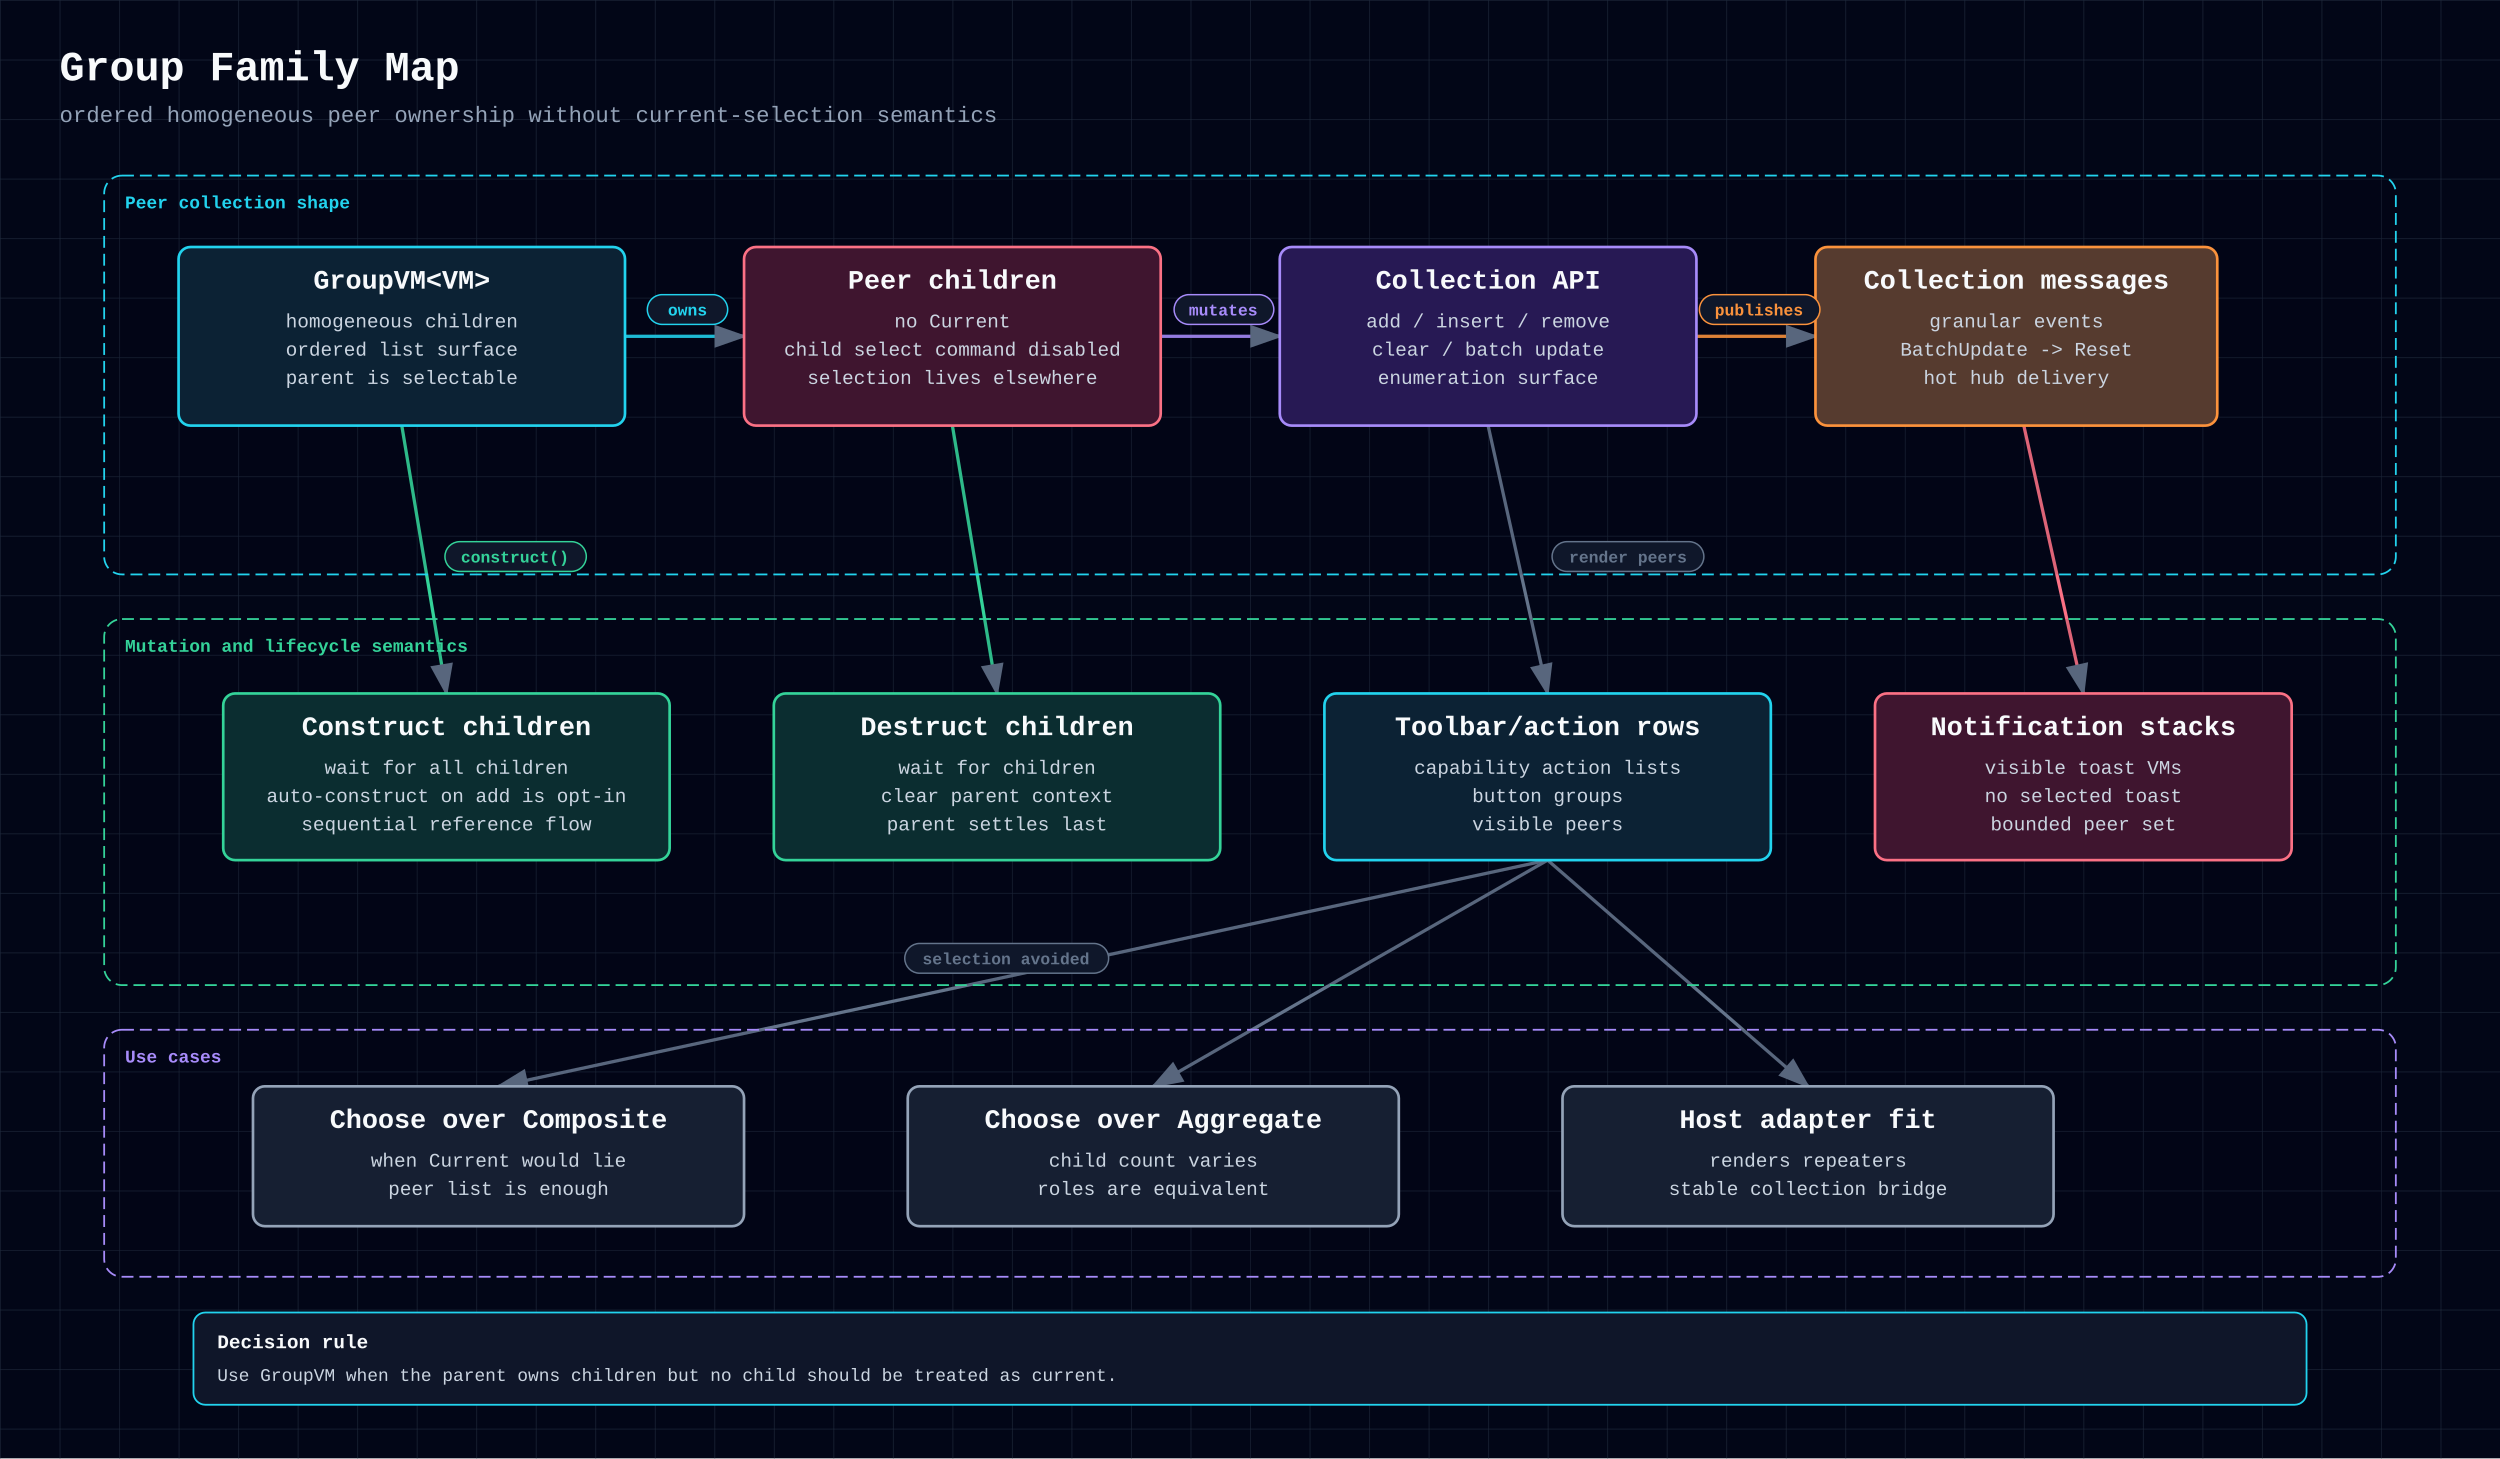
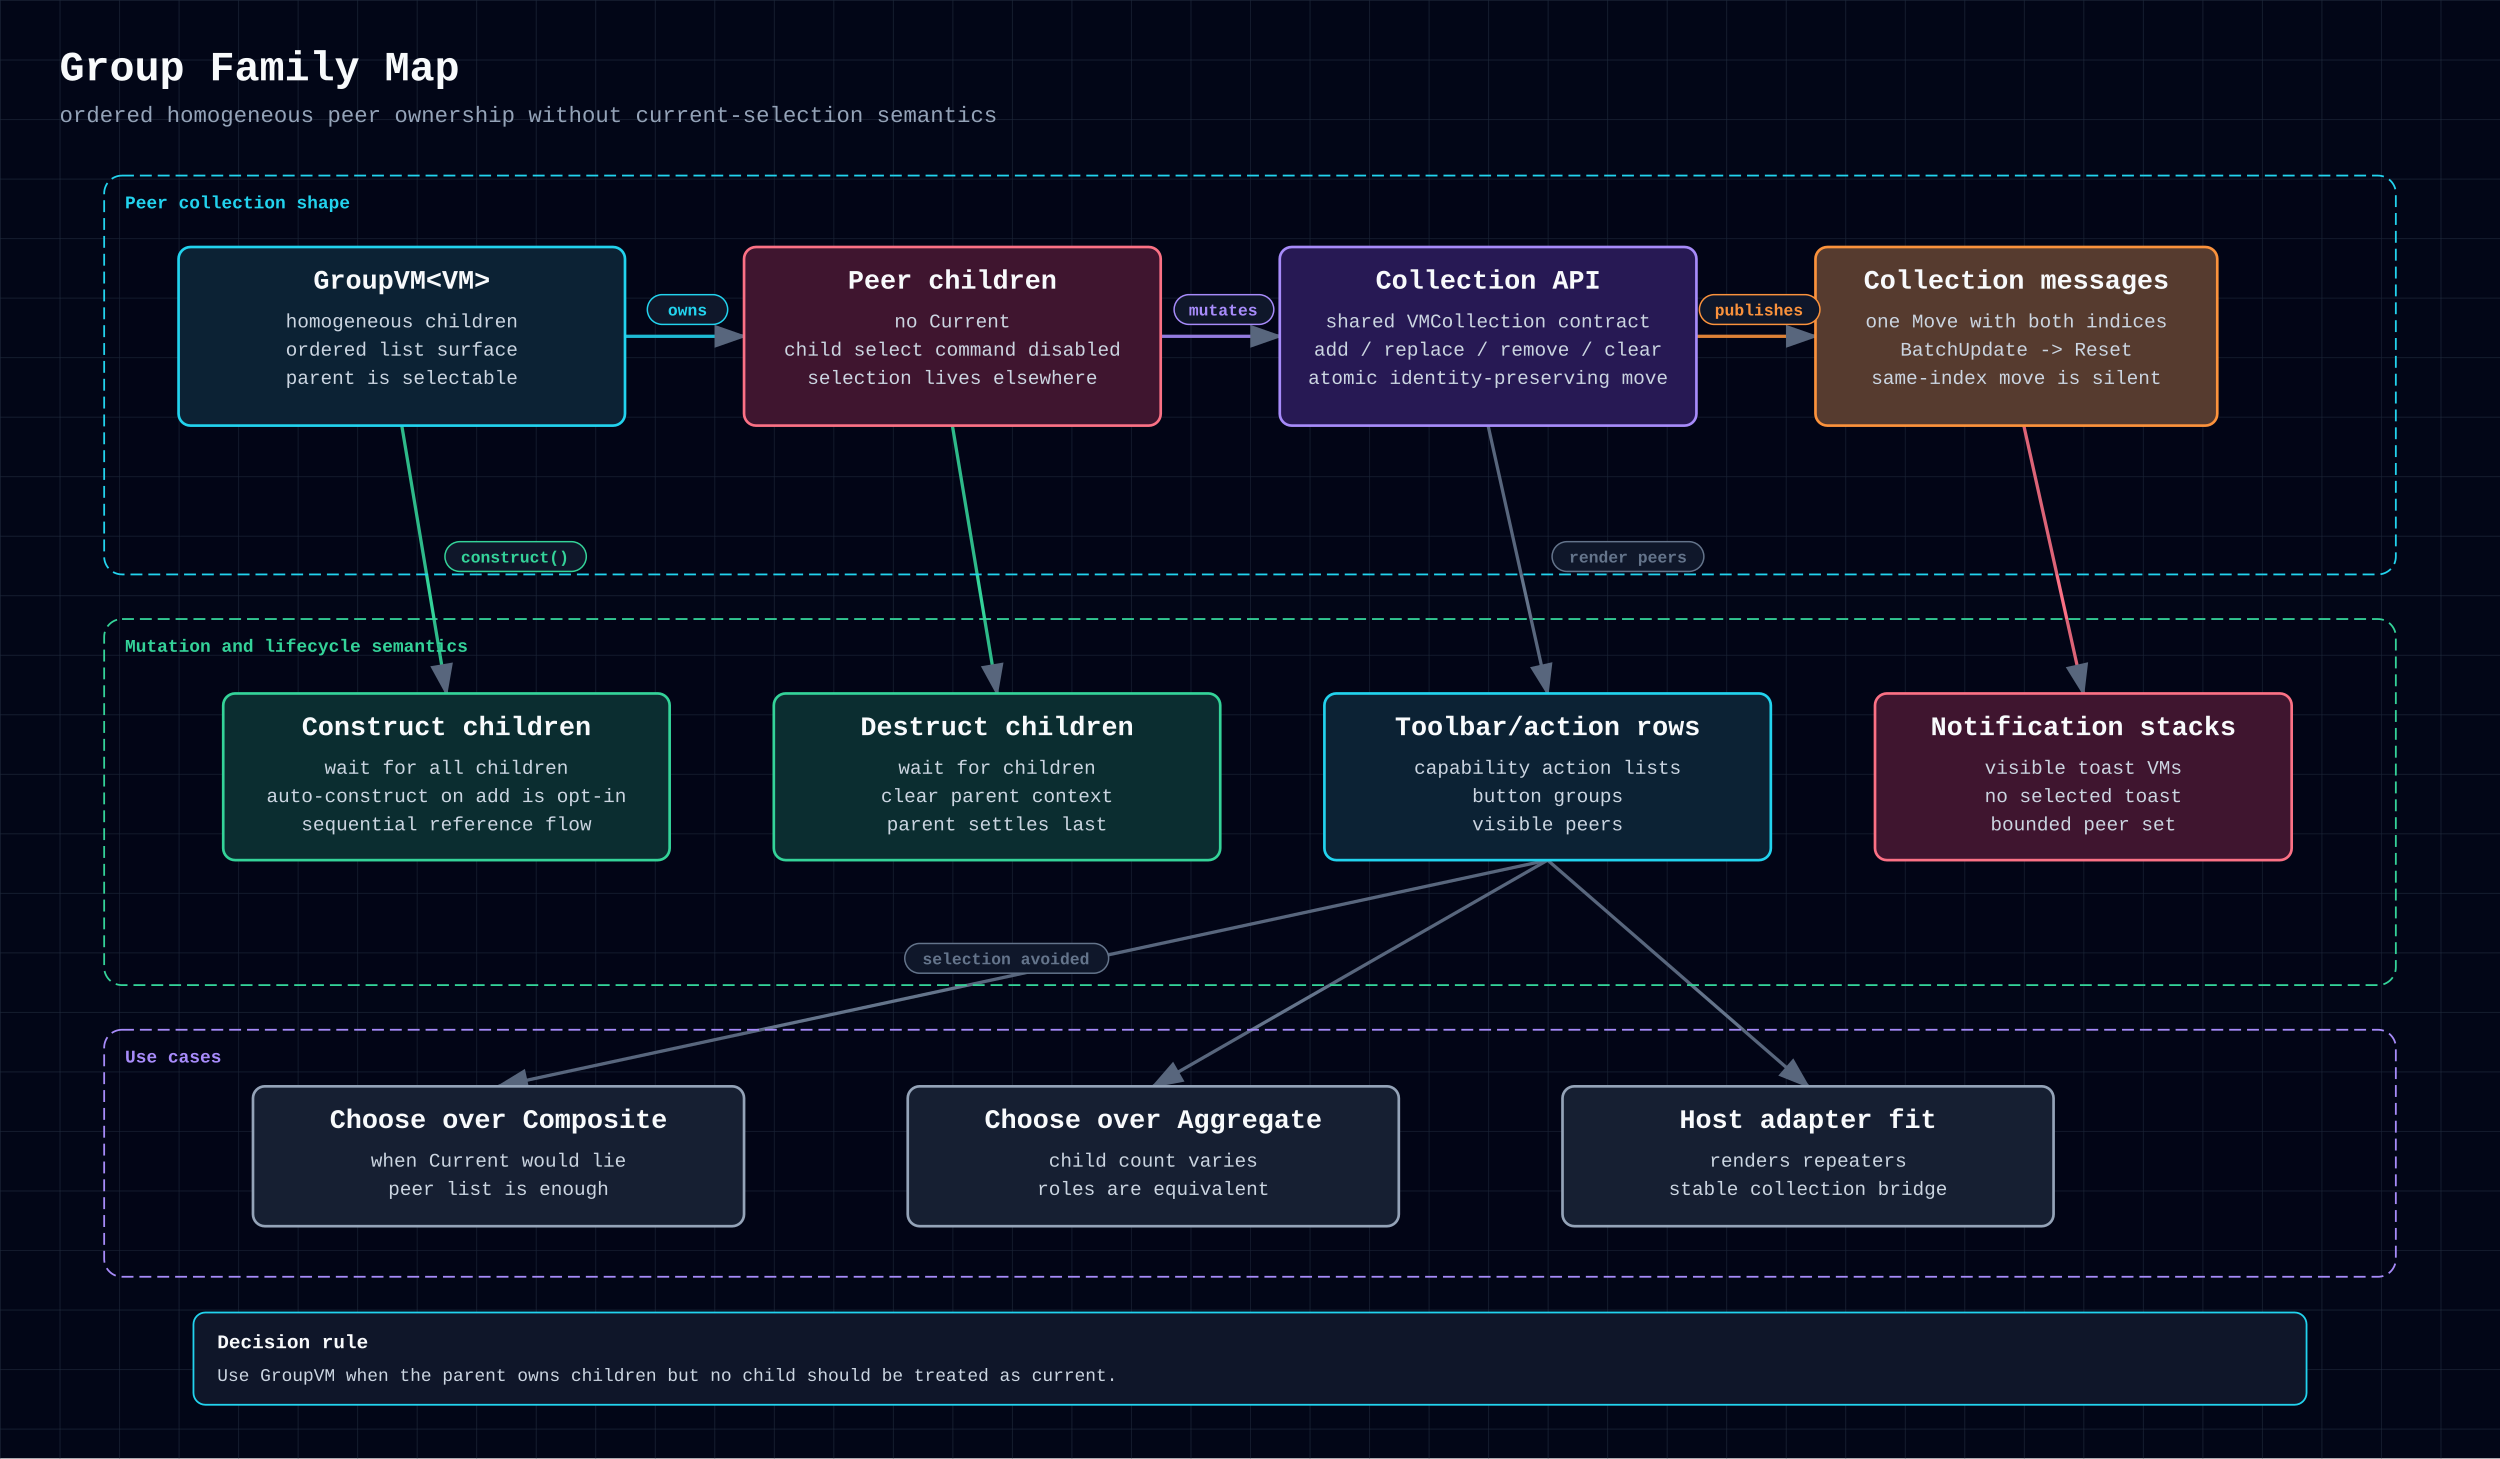
<svg xmlns="http://www.w3.org/2000/svg" width="1680" height="980" viewBox="0 0 1680 980" style="font-family: 'JetBrains Mono', ui-monospace, SFMono-Regular, Menlo, Monaco, Consolas, 'Liberation Mono', 'Courier New', monospace;">
  <defs>
    <style>
      text { font-family: 'JetBrains Mono', ui-monospace, SFMono-Regular, Menlo, Monaco, Consolas, 'Liberation Mono', 'Courier New', monospace; }
    </style>
    <pattern id="grid" width="40" height="40" patternUnits="userSpaceOnUse">
      <path d="M 40 0 L 0 0 0 40" fill="none" stroke="#1e293b" stroke-width="0.8" />
    </pattern>
    <marker id="arrowhead" markerWidth="10" markerHeight="7" refX="9" refY="3.5" orient="auto">
      <polygon points="0 0, 10 3.5, 0 7" fill="#64748b" />
    </marker>
  </defs>
  <rect width="100%" height="100%" fill="#020617" />
  <rect width="100%" height="100%" fill="url(#grid)" />
  <text x="40" y="54" fill="#f8fafc" font-size="28" font-weight="700" text-anchor="start">Group Family Map</text>
  <text x="40" y="82" fill="#94a3b8" font-size="15" font-weight="400" text-anchor="start">ordered homogeneous peer ownership without current-selection semantics</text>
  <polyline points="420,226 500,226" fill="none" stroke="#22d3ee" stroke-width="2.2" marker-end="url(#arrowhead)" />
  <polyline points="780,226 860,226" fill="none" stroke="#a78bfa" stroke-width="2.2" marker-end="url(#arrowhead)" />
  <polyline points="1140,226 1220,226" fill="none" stroke="#fb923c" stroke-width="2.2" marker-end="url(#arrowhead)" />
  <polyline points="270,286 300,466" fill="none" stroke="#34d399" stroke-width="2.2" marker-end="url(#arrowhead)" />
  <polyline points="640,286 670,466" fill="none" stroke="#34d399" stroke-width="2.2" marker-end="url(#arrowhead)" />
  <polyline points="1000,286 1040,466" fill="none" stroke="#64748b" stroke-width="2.2" marker-end="url(#arrowhead)" />
  <polyline points="1360,286 1400,466" fill="none" stroke="#fb7185" stroke-width="2.2" marker-end="url(#arrowhead)" />
  <polyline points="1040,578 335,730" fill="none" stroke="#64748b" stroke-width="2.2" marker-end="url(#arrowhead)" />
  <polyline points="1040,578 775,730" fill="none" stroke="#64748b" stroke-width="2.2" marker-end="url(#arrowhead)" />
  <polyline points="1040,578 1215,730" fill="none" stroke="#64748b" stroke-width="2.2" marker-end="url(#arrowhead)" />
  <rect x="70" y="118" width="1540" height="268" rx="12" fill="rgba(2, 6, 23, 0.12)" stroke="#22d3ee" stroke-width="1.2" stroke-dasharray="8 4" />
  <text x="84" y="140" fill="#22d3ee" font-size="12" font-weight="700" text-anchor="start">Peer collection shape</text>
  <rect x="70" y="416" width="1540" height="246" rx="12" fill="rgba(2, 6, 23, 0.12)" stroke="#34d399" stroke-width="1.2" stroke-dasharray="8 4" />
  <text x="84" y="438" fill="#34d399" font-size="12" font-weight="700" text-anchor="start">Mutation and lifecycle semantics</text>
  <rect x="70" y="692" width="1540" height="166" rx="12" fill="rgba(2, 6, 23, 0.12)" stroke="#a78bfa" stroke-width="1.2" stroke-dasharray="8 4" />
  <text x="84" y="714" fill="#a78bfa" font-size="12" font-weight="700" text-anchor="start">Use cases</text>
  <rect x="120" y="166" width="300" height="120" rx="8" fill="#0f172a" />
  <rect x="120" y="166" width="300" height="120" rx="8" fill="rgba(8, 51, 68, 0.4)" stroke="#22d3ee" stroke-width="1.8" />
  <text x="270" y="194" fill="#f8fafc" font-size="18" font-weight="700" text-anchor="middle">GroupVM&lt;VM&gt;</text>
  <text x="270" y="220" fill="#cbd5e1" font-size="13" font-weight="400" text-anchor="middle">homogeneous children</text>
  <text x="270" y="239" fill="#cbd5e1" font-size="13" font-weight="400" text-anchor="middle">ordered list surface</text>
  <text x="270" y="258" fill="#cbd5e1" font-size="13" font-weight="400" text-anchor="middle">parent is selectable</text>
  <rect x="500" y="166" width="280" height="120" rx="8" fill="#0f172a" />
  <rect x="500" y="166" width="280" height="120" rx="8" fill="rgba(136, 19, 55, 0.4)" stroke="#fb7185" stroke-width="1.8" />
  <text x="640" y="194" fill="#f8fafc" font-size="18" font-weight="700" text-anchor="middle">Peer children</text>
  <text x="640" y="220" fill="#cbd5e1" font-size="13" font-weight="400" text-anchor="middle">no Current</text>
  <text x="640" y="239" fill="#cbd5e1" font-size="13" font-weight="400" text-anchor="middle">child select command disabled</text>
  <text x="640" y="258" fill="#cbd5e1" font-size="13" font-weight="400" text-anchor="middle">selection lives elsewhere</text>
  <rect x="860" y="166" width="280" height="120" rx="8" fill="#0f172a" />
  <rect x="860" y="166" width="280" height="120" rx="8" fill="rgba(76, 29, 149, 0.4)" stroke="#a78bfa" stroke-width="1.8" />
  <text x="1000" y="194" fill="#f8fafc" font-size="18" font-weight="700" text-anchor="middle">Collection API</text>
-   <text x="1000" y="220" fill="#cbd5e1" font-size="13" font-weight="400" text-anchor="middle">add / insert / remove</text>
-   <text x="1000" y="239" fill="#cbd5e1" font-size="13" font-weight="400" text-anchor="middle">clear / batch update</text>
-   <text x="1000" y="258" fill="#cbd5e1" font-size="13" font-weight="400" text-anchor="middle">enumeration surface</text>
+   <text x="1000" y="220" fill="#cbd5e1" font-size="13" font-weight="400" text-anchor="middle">shared VMCollection contract</text>
+   <text x="1000" y="239" fill="#cbd5e1" font-size="13" font-weight="400" text-anchor="middle">add / replace / remove / clear</text>
+   <text x="1000" y="258" fill="#cbd5e1" font-size="13" font-weight="400" text-anchor="middle">atomic identity-preserving move</text>
  <rect x="1220" y="166" width="270" height="120" rx="8" fill="#0f172a" />
  <rect x="1220" y="166" width="270" height="120" rx="8" fill="rgba(251, 146, 60, 0.3)" stroke="#fb923c" stroke-width="1.8" />
  <text x="1355" y="194" fill="#f8fafc" font-size="18" font-weight="700" text-anchor="middle">Collection messages</text>
-   <text x="1355" y="220" fill="#cbd5e1" font-size="13" font-weight="400" text-anchor="middle">granular events</text>
+   <text x="1355" y="220" fill="#cbd5e1" font-size="13" font-weight="400" text-anchor="middle">one Move with both indices</text>
  <text x="1355" y="239" fill="#cbd5e1" font-size="13" font-weight="400" text-anchor="middle">BatchUpdate -&gt; Reset</text>
-   <text x="1355" y="258" fill="#cbd5e1" font-size="13" font-weight="400" text-anchor="middle">hot hub delivery</text>
+   <text x="1355" y="258" fill="#cbd5e1" font-size="13" font-weight="400" text-anchor="middle">same-index move is silent</text>
  <rect x="150" y="466" width="300" height="112" rx="8" fill="#0f172a" />
  <rect x="150" y="466" width="300" height="112" rx="8" fill="rgba(6, 78, 59, 0.4)" stroke="#34d399" stroke-width="1.8" />
  <text x="300" y="494" fill="#f8fafc" font-size="18" font-weight="700" text-anchor="middle">Construct children</text>
  <text x="300" y="520" fill="#cbd5e1" font-size="13" font-weight="400" text-anchor="middle">wait for all children</text>
  <text x="300" y="539" fill="#cbd5e1" font-size="13" font-weight="400" text-anchor="middle">auto-construct on add is opt-in</text>
  <text x="300" y="558" fill="#cbd5e1" font-size="13" font-weight="400" text-anchor="middle">sequential reference flow</text>
  <rect x="520" y="466" width="300" height="112" rx="8" fill="#0f172a" />
  <rect x="520" y="466" width="300" height="112" rx="8" fill="rgba(6, 78, 59, 0.4)" stroke="#34d399" stroke-width="1.8" />
  <text x="670" y="494" fill="#f8fafc" font-size="18" font-weight="700" text-anchor="middle">Destruct children</text>
  <text x="670" y="520" fill="#cbd5e1" font-size="13" font-weight="400" text-anchor="middle">wait for children</text>
  <text x="670" y="539" fill="#cbd5e1" font-size="13" font-weight="400" text-anchor="middle">clear parent context</text>
  <text x="670" y="558" fill="#cbd5e1" font-size="13" font-weight="400" text-anchor="middle">parent settles last</text>
  <rect x="890" y="466" width="300" height="112" rx="8" fill="#0f172a" />
  <rect x="890" y="466" width="300" height="112" rx="8" fill="rgba(8, 51, 68, 0.4)" stroke="#22d3ee" stroke-width="1.8" />
  <text x="1040" y="494" fill="#f8fafc" font-size="18" font-weight="700" text-anchor="middle">Toolbar/action rows</text>
  <text x="1040" y="520" fill="#cbd5e1" font-size="13" font-weight="400" text-anchor="middle">capability action lists</text>
  <text x="1040" y="539" fill="#cbd5e1" font-size="13" font-weight="400" text-anchor="middle">button groups</text>
  <text x="1040" y="558" fill="#cbd5e1" font-size="13" font-weight="400" text-anchor="middle">visible peers</text>
  <rect x="1260" y="466" width="280" height="112" rx="8" fill="#0f172a" />
  <rect x="1260" y="466" width="280" height="112" rx="8" fill="rgba(136, 19, 55, 0.4)" stroke="#fb7185" stroke-width="1.8" />
  <text x="1400" y="494" fill="#f8fafc" font-size="18" font-weight="700" text-anchor="middle">Notification stacks</text>
  <text x="1400" y="520" fill="#cbd5e1" font-size="13" font-weight="400" text-anchor="middle">visible toast VMs</text>
  <text x="1400" y="539" fill="#cbd5e1" font-size="13" font-weight="400" text-anchor="middle">no selected toast</text>
  <text x="1400" y="558" fill="#cbd5e1" font-size="13" font-weight="400" text-anchor="middle">bounded peer set</text>
  <rect x="170" y="730" width="330" height="94" rx="8" fill="#0f172a" />
  <rect x="170" y="730" width="330" height="94" rx="8" fill="rgba(30, 41, 59, 0.5)" stroke="#94a3b8" stroke-width="1.8" />
  <text x="335" y="758" fill="#f8fafc" font-size="18" font-weight="700" text-anchor="middle">Choose over Composite</text>
  <text x="335" y="784" fill="#cbd5e1" font-size="13" font-weight="400" text-anchor="middle">when Current would lie</text>
  <text x="335" y="803" fill="#cbd5e1" font-size="13" font-weight="400" text-anchor="middle">peer list is enough</text>
  <rect x="610" y="730" width="330" height="94" rx="8" fill="#0f172a" />
  <rect x="610" y="730" width="330" height="94" rx="8" fill="rgba(30, 41, 59, 0.5)" stroke="#94a3b8" stroke-width="1.8" />
  <text x="775" y="758" fill="#f8fafc" font-size="18" font-weight="700" text-anchor="middle">Choose over Aggregate</text>
  <text x="775" y="784" fill="#cbd5e1" font-size="13" font-weight="400" text-anchor="middle">child count varies</text>
  <text x="775" y="803" fill="#cbd5e1" font-size="13" font-weight="400" text-anchor="middle">roles are equivalent</text>
  <rect x="1050" y="730" width="330" height="94" rx="8" fill="#0f172a" />
  <rect x="1050" y="730" width="330" height="94" rx="8" fill="rgba(30, 41, 59, 0.5)" stroke="#94a3b8" stroke-width="1.8" />
  <text x="1215" y="758" fill="#f8fafc" font-size="18" font-weight="700" text-anchor="middle">Host adapter fit</text>
  <text x="1215" y="784" fill="#cbd5e1" font-size="13" font-weight="400" text-anchor="middle">renders repeaters</text>
  <text x="1215" y="803" fill="#cbd5e1" font-size="13" font-weight="400" text-anchor="middle">stable collection bridge</text>
  <rect x="130" y="882" width="1420" height="62" rx="8" fill="#0f172a" />
  <rect x="130" y="882" width="1420" height="62" rx="8" fill="rgba(15, 23, 42, 0.94)" stroke="#22d3ee" stroke-width="1.2" />
  <text x="146" y="906" fill="#f8fafc" font-size="13" font-weight="700" text-anchor="start">Decision rule</text>
  <text x="146" y="928" fill="#cbd5e1" font-size="12" font-weight="400" text-anchor="start">Use GroupVM when the parent owns children but no child should be treated as current.</text>
  <rect x="435" y="198" width="54" height="20" rx="10" fill="#0f172a" stroke="#22d3ee" stroke-width="1" />
  <text x="462" y="212" fill="#22d3ee" font-size="11" font-weight="700" text-anchor="middle">owns</text>
  <rect x="789" y="198" width="67" height="20" rx="10" fill="#0f172a" stroke="#a78bfa" stroke-width="1" />
  <text x="822" y="212" fill="#a78bfa" font-size="11" font-weight="700" text-anchor="middle">mutates</text>
  <rect x="1142" y="198" width="81" height="20" rx="10" fill="#0f172a" stroke="#fb923c" stroke-width="1" />
  <text x="1182" y="212" fill="#fb923c" font-size="11" font-weight="700" text-anchor="middle">publishes</text>
  <rect x="299" y="364" width="95" height="20" rx="10" fill="#0f172a" stroke="#34d399" stroke-width="1" />
  <text x="346" y="378" fill="#34d399" font-size="11" font-weight="700" text-anchor="middle">construct()</text>
  <rect x="1043" y="364" width="102" height="20" rx="10" fill="#0f172a" stroke="#64748b" stroke-width="1" />
  <text x="1094" y="378" fill="#64748b" font-size="11" font-weight="700" text-anchor="middle">render peers</text>
  <rect x="608" y="634" width="137" height="20" rx="10" fill="#0f172a" stroke="#64748b" stroke-width="1" />
  <text x="676" y="648" fill="#64748b" font-size="11" font-weight="700" text-anchor="middle">selection avoided</text>
</svg>
